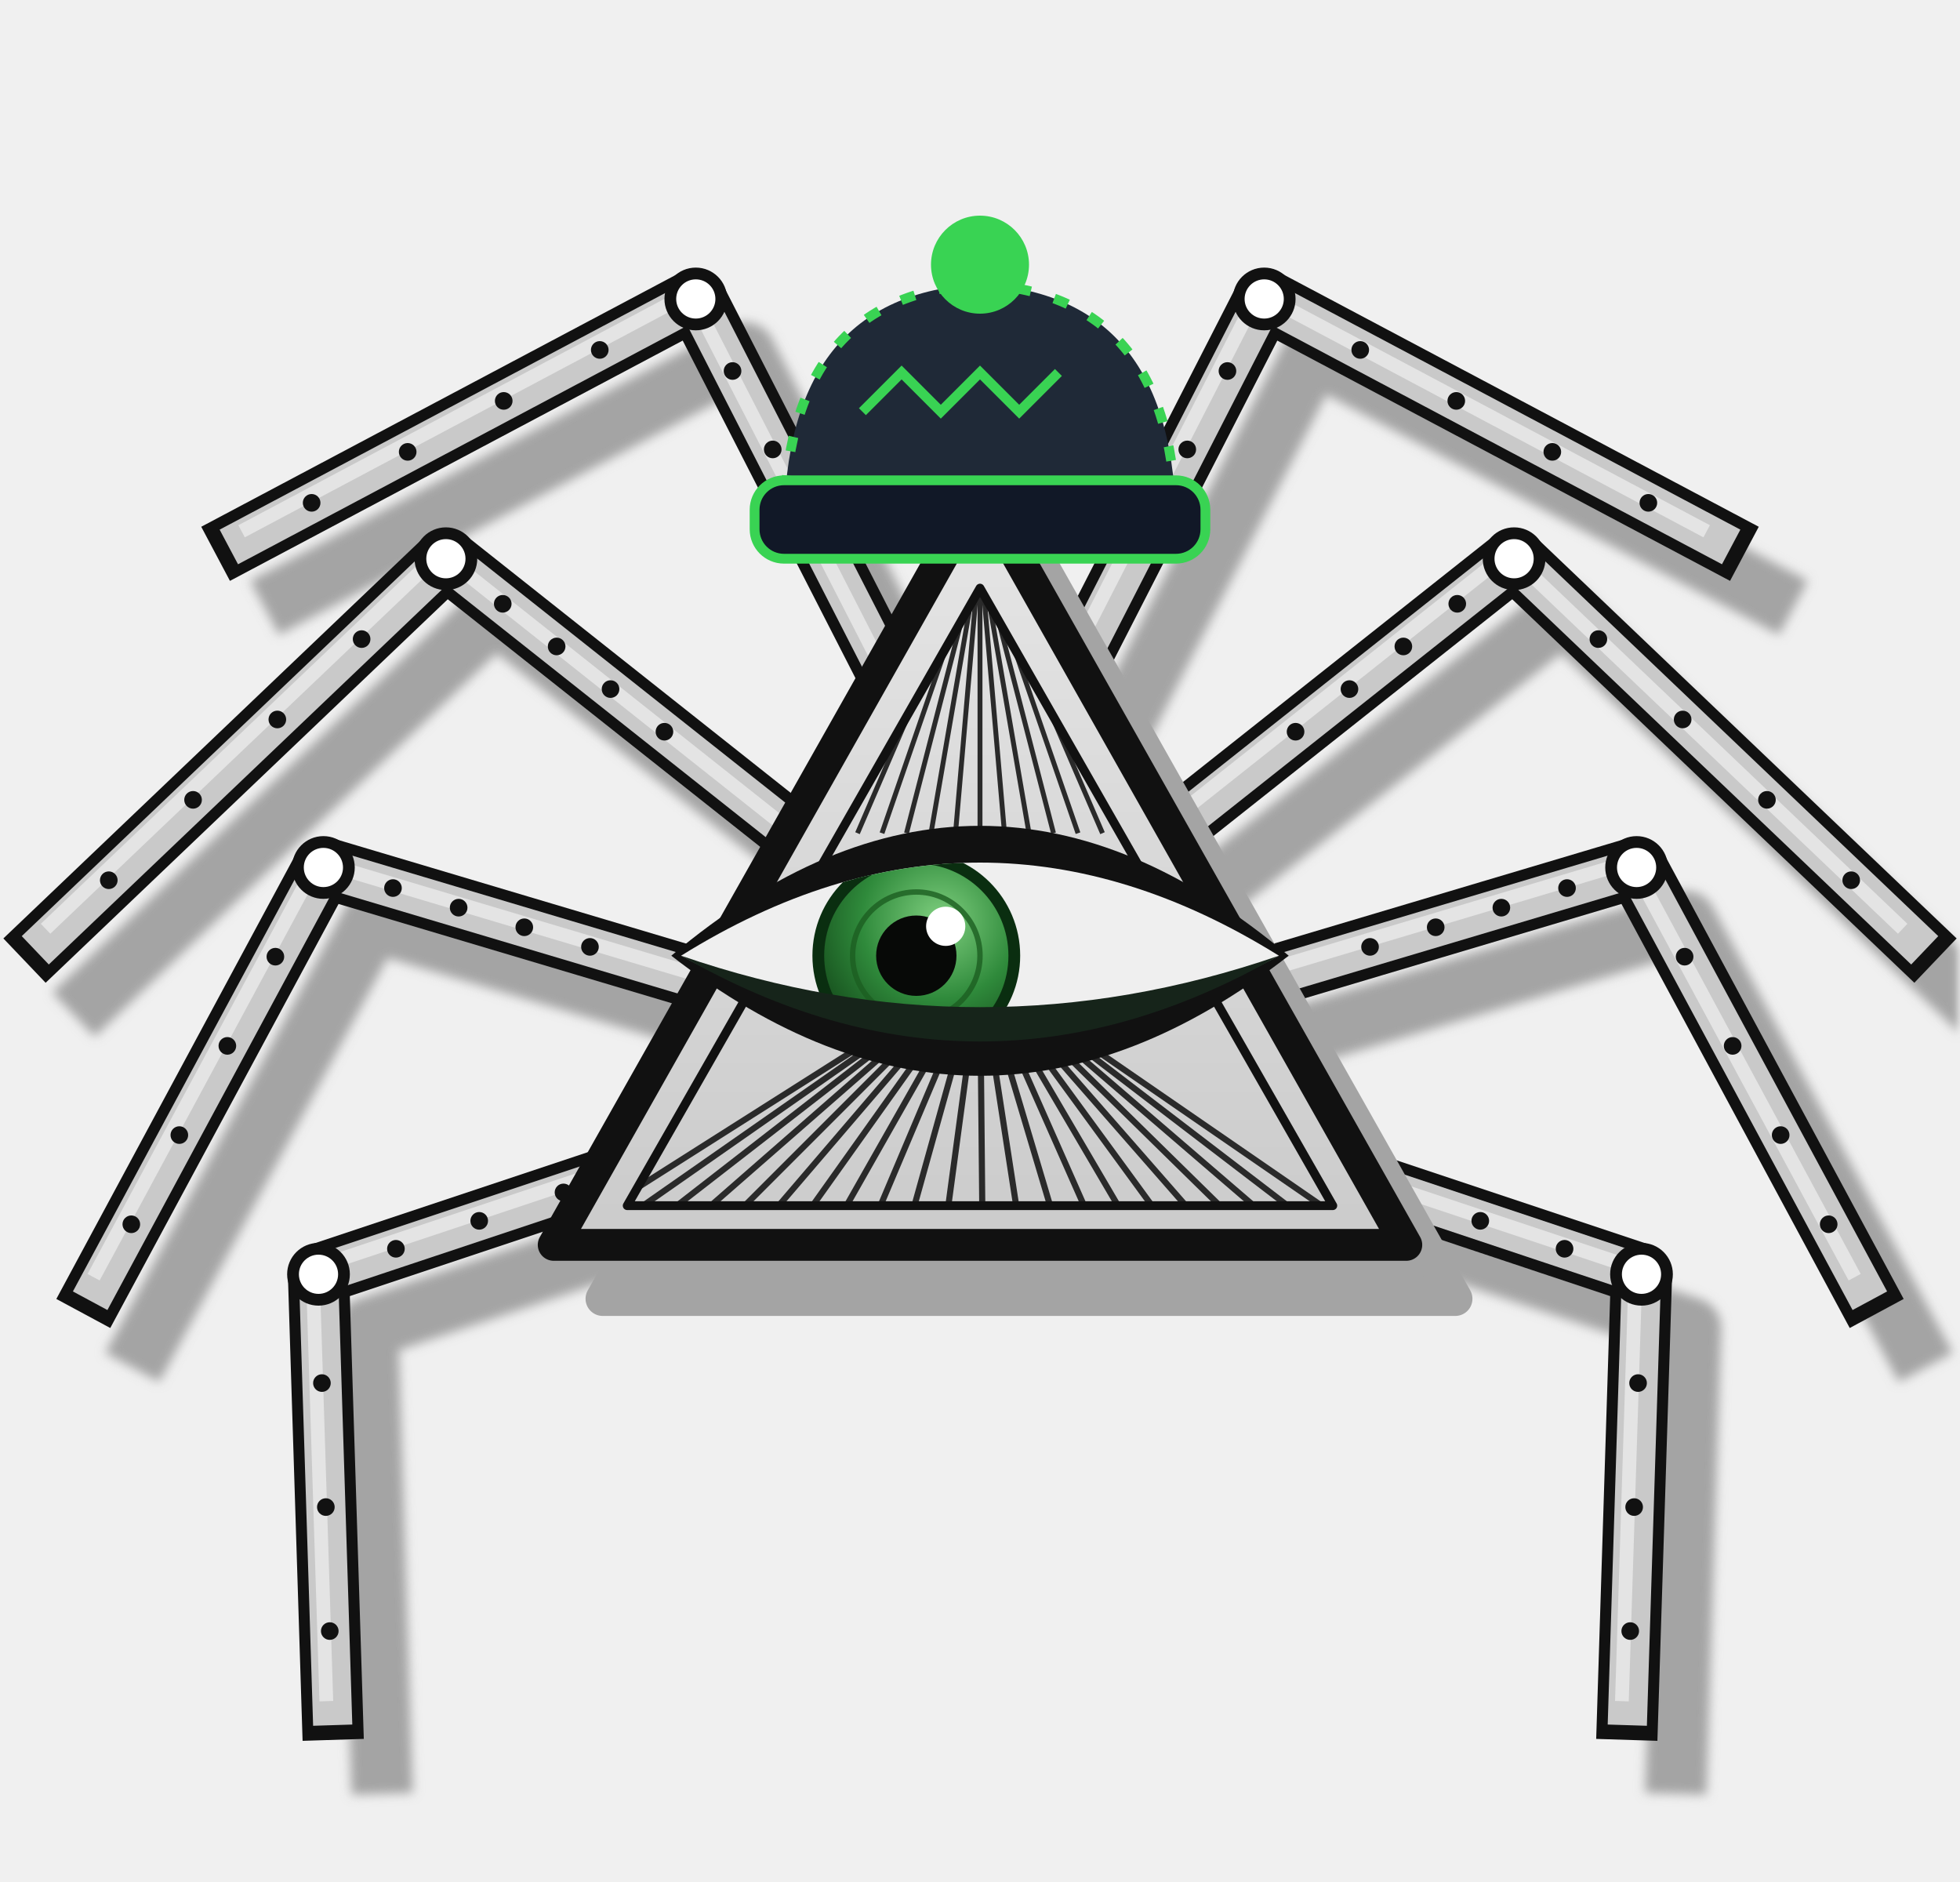
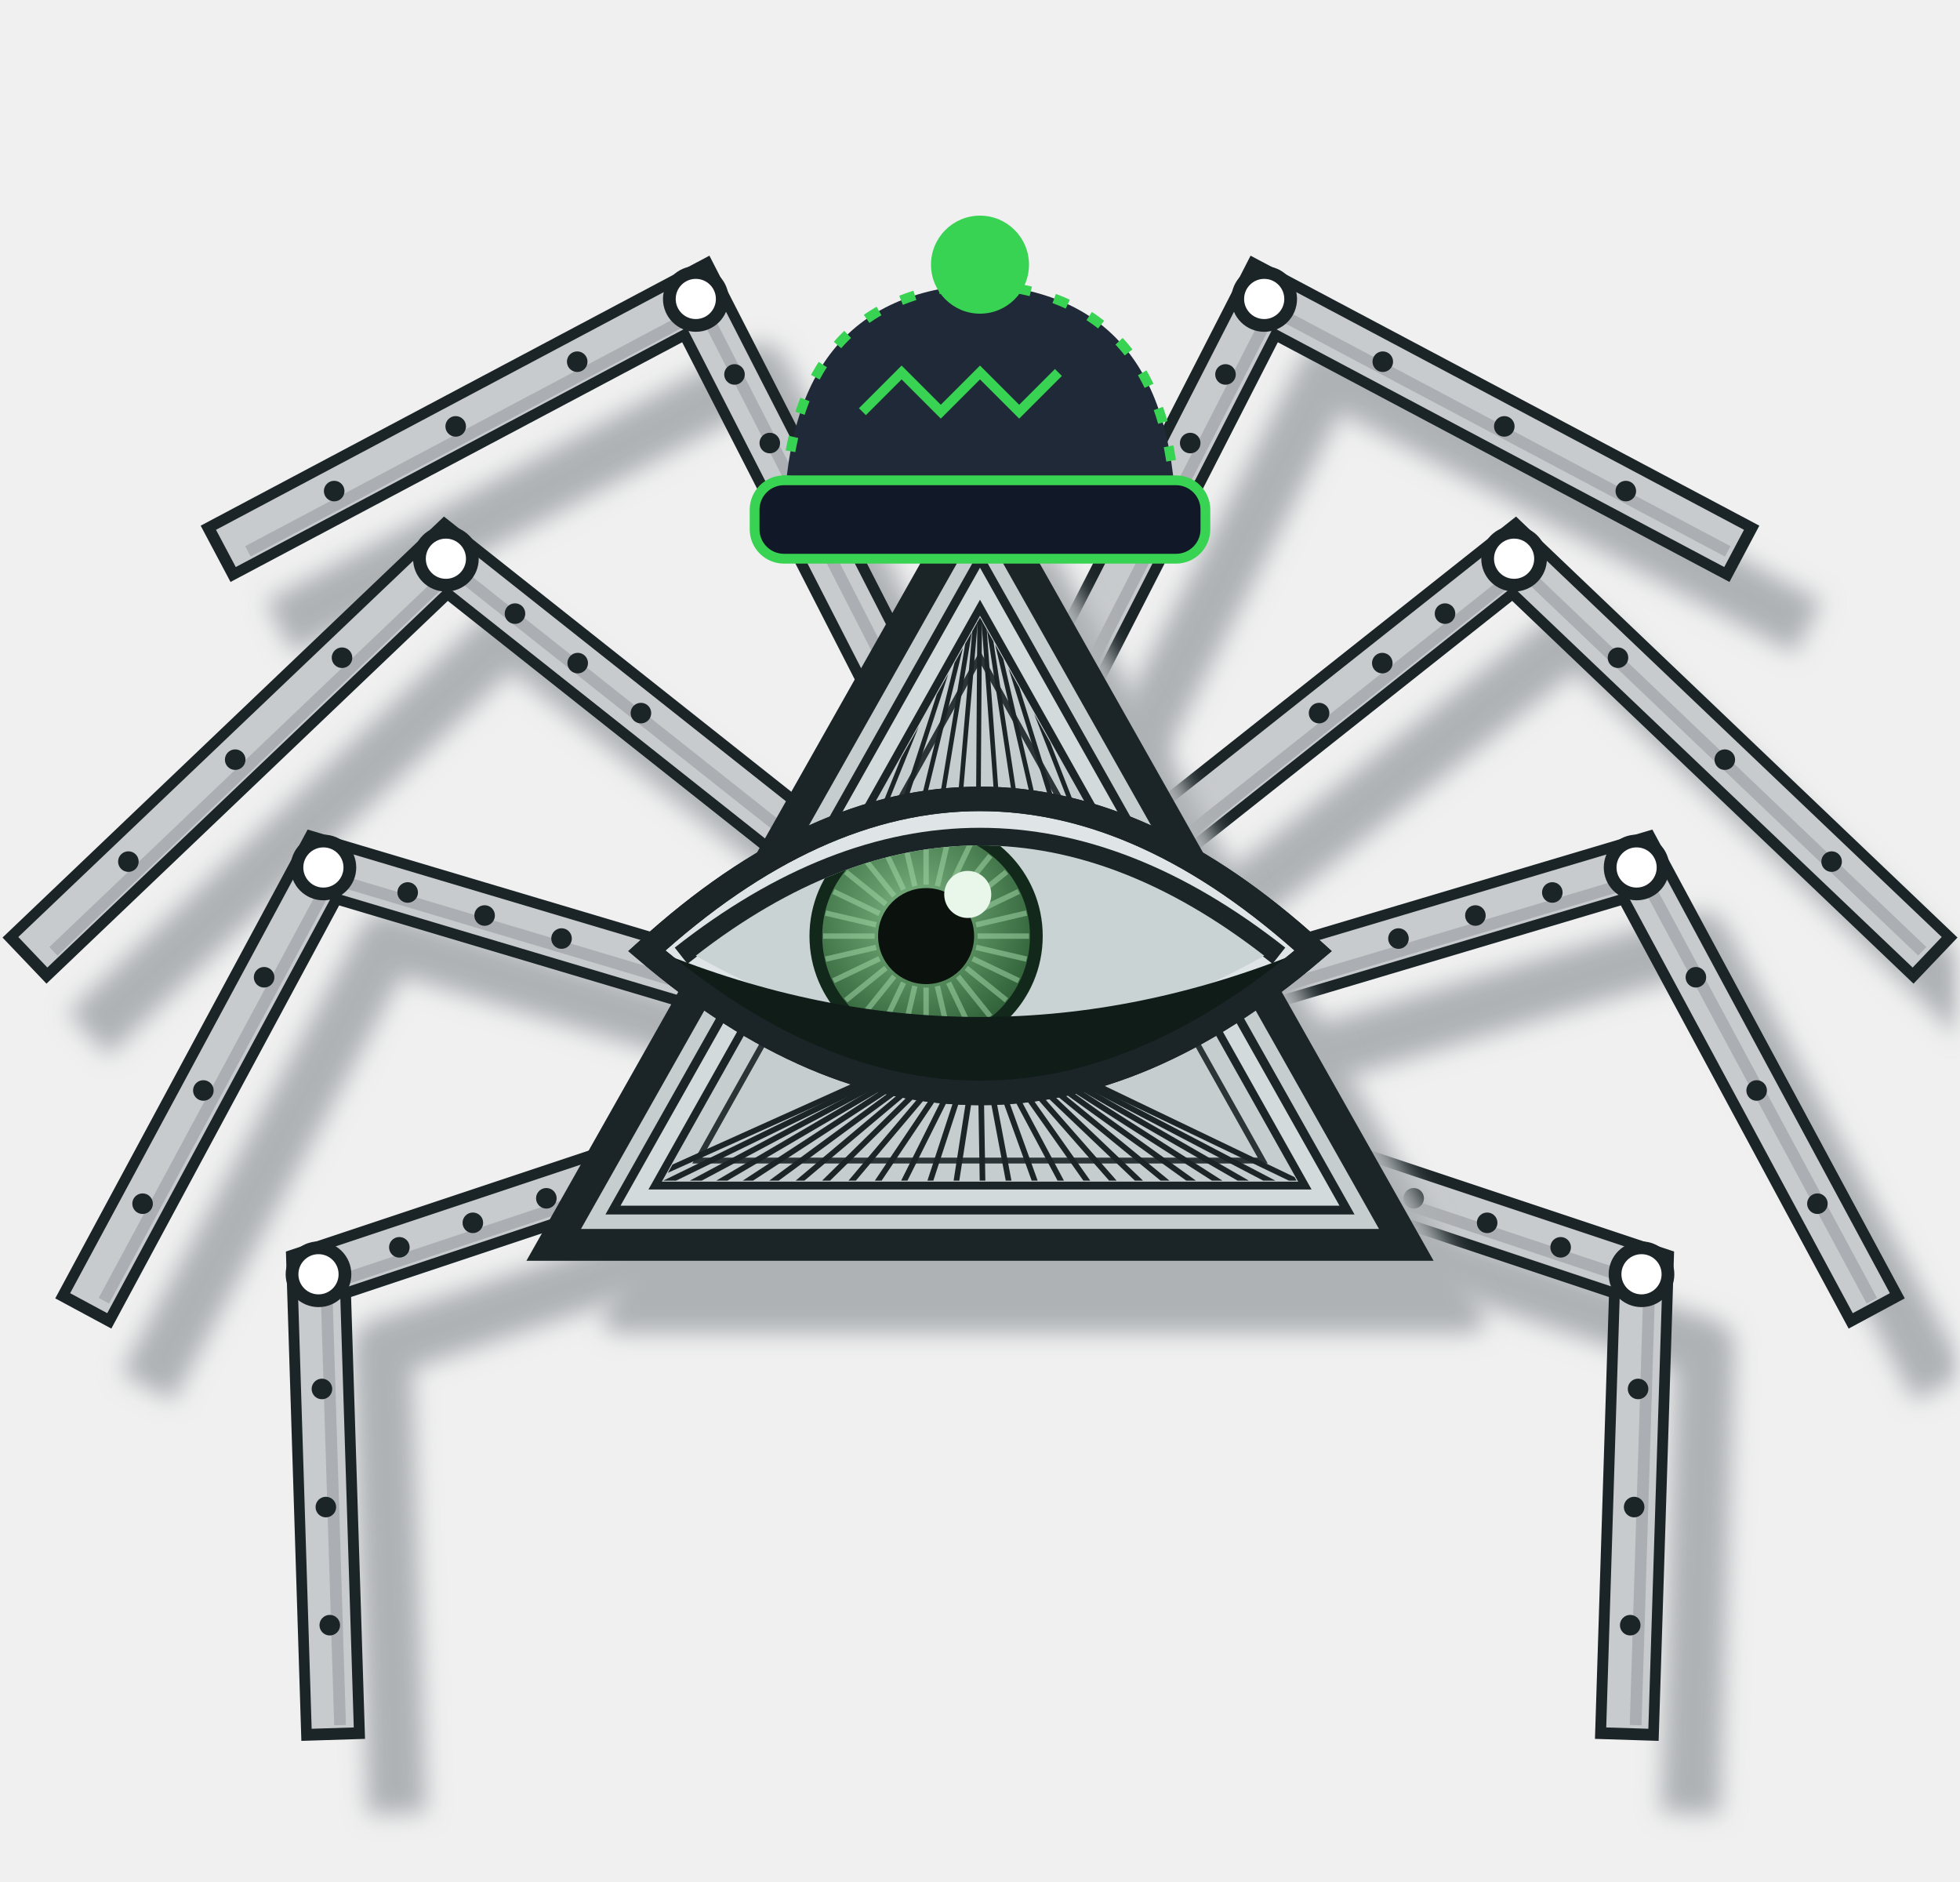
<svg xmlns="http://www.w3.org/2000/svg" viewBox="0 -50 400 384" width="400" height="384" role="img" aria-label="PRovidence wearing Hacker Beanie">
  <defs>
-     <linearGradient id="spbeanie-shell" x1="0" y1="0" x2="0" y2="1">
-       <stop offset="0" stop-color="#e6e6e6" />
-       <stop offset="1" stop-color="#cbcbcb" />
-     </linearGradient>
-     <filter id="spbeanie-soft" x="-10%" y="-10%" width="120%" height="120%">
-       <feGaussianBlur stdDeviation="1.1" />
+     <filter id="spbeanie-soft" x="-10%" y="-10%" width="125%" height="125%">
+       <feGaussianBlur stdDeviation="2.4" />
    </filter>
-     <radialGradient id="spbeanie-iris" cx=".62" cy=".32" r=".8">
-       <stop offset="0" stop-color="#7fcf7f" />
-       <stop offset=".5" stop-color="#2f8a3b" />
-       <stop offset="1" stop-color="#0f3d14" />
+     <radialGradient id="spbeanie-iris" cx=".45" cy=".4" r=".7">
+       <stop offset="0" stop-color="#7fb685" />
+       <stop offset=".55" stop-color="#4b8052" />
+       <stop offset="1" stop-color="#22502b" />
    </radialGradient>
  </defs>
  <g class="spbeanie-all">
-     <g transform="translate(10 11)" filter="url(#spbeanie-soft)">
-       <polyline points="215.0,95.0 258.0,11.0 356.0,63.0" fill="none" stroke="#a4a4a4" stroke-width="12.5" stroke-linejoin="round" />
-       <polyline points="232.0,125.0 309.0,64.0 395.0,146.0" fill="none" stroke="#a4a4a4" stroke-width="12.5" stroke-linejoin="round" />
-       <polyline points="240.0,155.0 334.0,127.0 383.0,218.0" fill="none" stroke="#a4a4a4" stroke-width="12.5" stroke-linejoin="round" />
-       <polyline points="245.0,180.0 335.0,210.0 332.0,305.0" fill="none" stroke="#a4a4a4" stroke-width="12.5" stroke-linejoin="round" />
-       <polyline points="185.0,95.0 142.0,11.0 44.0,63.0" fill="none" stroke="#a4a4a4" stroke-width="12.5" stroke-linejoin="round" />
-       <polyline points="168.0,125.0 91.0,64.0 5.0,146.0" fill="none" stroke="#a4a4a4" stroke-width="12.5" stroke-linejoin="round" />
-       <polyline points="160.0,155.0 66.0,127.0 17.0,218.0" fill="none" stroke="#a4a4a4" stroke-width="12.5" stroke-linejoin="round" />
-       <polyline points="155.0,180.0 65.0,210.0 68.0,305.0" fill="none" stroke="#a4a4a4" stroke-width="12.5" stroke-linejoin="round" />
-     </g>
-     <g class="leg">
-       <polyline points="215.0,95.0 258.0,11.0 356.0,63.0" fill="none" stroke="#111111" stroke-width="12.5" stroke-linejoin="round" />
-       <polyline points="215.0,95.0 258.0,11.0 353.3,61.6" fill="none" stroke="#c9c9c9" stroke-width="8" stroke-linejoin="round" />
-       <polyline points="216.7,91.6 258.0,11.0 349.5,59.6" fill="none" stroke="#e4e4e4" stroke-width="2.8" stroke-linejoin="round" transform="translate(-1.2,-1.2)" />
-       <circle cx="234.1" cy="57.6" r="1.8" fill="#111111" />
-       <circle cx="242.3" cy="41.7" r="1.8" fill="#111111" />
-       <circle cx="250.5" cy="25.7" r="1.8" fill="#111111" />
-       <circle cx="277.6" cy="21.4" r="1.8" fill="#111111" />
-       <circle cx="297.2" cy="31.8" r="1.8" fill="#111111" />
-       <circle cx="316.8" cy="42.2" r="1.8" fill="#111111" />
-       <circle cx="336.4" cy="52.6" r="1.8" fill="#111111" />
-       <circle cx="258" cy="11" r="5.2" fill="#ffffff" stroke="#111111" stroke-width="2.4" />
-     </g>
-     <g class="leg">
-       <polyline points="232.0,125.0 309.0,64.0 395.0,146.0" fill="none" stroke="#111111" stroke-width="12.5" stroke-linejoin="round" />
-       <polyline points="232.0,125.0 309.0,64.0 392.8,143.9" fill="none" stroke="#c9c9c9" stroke-width="8" stroke-linejoin="round" />
-       <polyline points="235.1,122.6 309.0,64.0 389.5,140.7" fill="none" stroke="#e4e4e4" stroke-width="2.8" stroke-linejoin="round" transform="translate(-1.2,-1.2)" />
-       <circle cx="264.4" cy="99.3" r="1.8" fill="#111111" />
-       <circle cx="275.4" cy="90.6" r="1.8" fill="#111111" />
-       <circle cx="286.4" cy="81.9" r="1.8" fill="#111111" />
-       <circle cx="297.4" cy="73.2" r="1.8" fill="#111111" />
-       <circle cx="326.2" cy="80.4" r="1.8" fill="#111111" />
-       <circle cx="343.4" cy="96.8" r="1.8" fill="#111111" />
-       <circle cx="360.6" cy="113.2" r="1.8" fill="#111111" />
-       <circle cx="377.8" cy="129.6" r="1.8" fill="#111111" />
-       <circle cx="309" cy="64" r="5.2" fill="#ffffff" stroke="#111111" stroke-width="2.4" />
-     </g>
-     <g class="leg">
-       <polyline points="240.0,155.0 334.0,127.0 383.0,218.0" fill="none" stroke="#111111" stroke-width="12.5" stroke-linejoin="round" />
-       <polyline points="240.0,155.0 334.0,127.0 381.6,215.4" fill="none" stroke="#c9c9c9" stroke-width="8" stroke-linejoin="round" />
-       <polyline points="243.8,153.9 334.0,127.0 379.7,211.8" fill="none" stroke="#e4e4e4" stroke-width="2.8" stroke-linejoin="round" transform="translate(-1.2,-1.2)" />
-       <circle cx="279.6" cy="143.2" r="1.8" fill="#111111" />
-       <circle cx="293.0" cy="139.2" r="1.8" fill="#111111" />
-       <circle cx="306.4" cy="135.2" r="1.8" fill="#111111" />
-       <circle cx="319.8" cy="131.2" r="1.8" fill="#111111" />
-       <circle cx="343.8" cy="145.2" r="1.8" fill="#111111" />
-       <circle cx="353.6" cy="163.4" r="1.8" fill="#111111" />
-       <circle cx="363.4" cy="181.6" r="1.8" fill="#111111" />
-       <circle cx="373.2" cy="199.8" r="1.8" fill="#111111" />
-       <circle cx="334" cy="127" r="5.2" fill="#ffffff" stroke="#111111" stroke-width="2.4" />
-     </g>
-     <g class="leg">
-       <polyline points="245.0,180.0 335.0,210.0 332.0,305.0" fill="none" stroke="#111111" stroke-width="12.5" stroke-linejoin="round" />
-       <polyline points="245.0,180.0 335.0,210.0 332.1,302.0" fill="none" stroke="#c9c9c9" stroke-width="8" stroke-linejoin="round" />
-       <polyline points="248.6,181.2 335.0,210.0 332.2,298.3" fill="none" stroke="#e4e4e4" stroke-width="2.8" stroke-linejoin="round" transform="translate(-1.2,-1.2)" />
-       <circle cx="285.1" cy="193.3" r="1.8" fill="#111111" />
-       <circle cx="302.1" cy="199.1" r="1.8" fill="#111111" />
-       <circle cx="319.3" cy="204.8" r="1.8" fill="#111111" />
-       <circle cx="334.3" cy="232.2" r="1.8" fill="#111111" />
-       <circle cx="333.5" cy="257.5" r="1.8" fill="#111111" />
-       <circle cx="332.7" cy="282.8" r="1.8" fill="#111111" />
-       <circle cx="335" cy="210" r="5.2" fill="#ffffff" stroke="#111111" stroke-width="2.4" />
-     </g>
-     <g class="leg">
-       <polyline points="185.0,95.0 142.0,11.0 44.0,63.0" fill="none" stroke="#111111" stroke-width="12.5" stroke-linejoin="round" />
-       <polyline points="185.0,95.0 142.0,11.0 46.7,61.6" fill="none" stroke="#c9c9c9" stroke-width="8" stroke-linejoin="round" />
-       <polyline points="183.3,91.6 142.0,11.0 50.5,59.6" fill="none" stroke="#e4e4e4" stroke-width="2.8" stroke-linejoin="round" transform="translate(-1.2,-1.2)" />
-       <circle cx="165.9" cy="57.6" r="1.8" fill="#111111" />
-       <circle cx="157.7" cy="41.7" r="1.8" fill="#111111" />
-       <circle cx="149.5" cy="25.7" r="1.8" fill="#111111" />
-       <circle cx="122.4" cy="21.4" r="1.8" fill="#111111" />
-       <circle cx="102.8" cy="31.8" r="1.8" fill="#111111" />
-       <circle cx="83.2" cy="42.2" r="1.8" fill="#111111" />
-       <circle cx="63.6" cy="52.6" r="1.8" fill="#111111" />
-       <circle cx="142" cy="11" r="5.2" fill="#ffffff" stroke="#111111" stroke-width="2.4" />
-     </g>
-     <g class="leg">
-       <polyline points="168.0,125.0 91.0,64.0 5.0,146.0" fill="none" stroke="#111111" stroke-width="12.5" stroke-linejoin="round" />
-       <polyline points="168.0,125.0 91.0,64.0 7.2,143.9" fill="none" stroke="#c9c9c9" stroke-width="8" stroke-linejoin="round" />
-       <polyline points="164.9,122.6 91.0,64.0 10.5,140.7" fill="none" stroke="#e4e4e4" stroke-width="2.8" stroke-linejoin="round" transform="translate(-1.2,-1.2)" />
-       <circle cx="135.6" cy="99.3" r="1.8" fill="#111111" />
-       <circle cx="124.6" cy="90.6" r="1.8" fill="#111111" />
-       <circle cx="113.6" cy="81.9" r="1.8" fill="#111111" />
-       <circle cx="102.6" cy="73.2" r="1.8" fill="#111111" />
-       <circle cx="73.8" cy="80.4" r="1.8" fill="#111111" />
-       <circle cx="56.6" cy="96.8" r="1.8" fill="#111111" />
-       <circle cx="39.4" cy="113.2" r="1.8" fill="#111111" />
-       <circle cx="22.2" cy="129.6" r="1.8" fill="#111111" />
-       <circle cx="91" cy="64" r="5.2" fill="#ffffff" stroke="#111111" stroke-width="2.4" />
-     </g>
-     <g class="leg">
-       <polyline points="160.0,155.0 66.0,127.0 17.0,218.0" fill="none" stroke="#111111" stroke-width="12.5" stroke-linejoin="round" />
-       <polyline points="160.0,155.0 66.0,127.0 18.4,215.4" fill="none" stroke="#c9c9c9" stroke-width="8" stroke-linejoin="round" />
-       <polyline points="156.2,153.9 66.0,127.0 20.3,211.8" fill="none" stroke="#e4e4e4" stroke-width="2.8" stroke-linejoin="round" transform="translate(-1.2,-1.2)" />
-       <circle cx="120.4" cy="143.2" r="1.8" fill="#111111" />
-       <circle cx="107.0" cy="139.2" r="1.8" fill="#111111" />
-       <circle cx="93.6" cy="135.2" r="1.8" fill="#111111" />
-       <circle cx="80.2" cy="131.2" r="1.8" fill="#111111" />
-       <circle cx="56.2" cy="145.2" r="1.8" fill="#111111" />
-       <circle cx="46.4" cy="163.4" r="1.8" fill="#111111" />
-       <circle cx="36.6" cy="181.6" r="1.8" fill="#111111" />
-       <circle cx="26.8" cy="199.8" r="1.8" fill="#111111" />
-       <circle cx="66" cy="127" r="5.2" fill="#ffffff" stroke="#111111" stroke-width="2.4" />
-     </g>
-     <g class="leg">
-       <polyline points="155.0,180.0 65.0,210.0 68.0,305.0" fill="none" stroke="#111111" stroke-width="12.5" stroke-linejoin="round" />
-       <polyline points="155.0,180.0 65.0,210.0 67.9,302.0" fill="none" stroke="#c9c9c9" stroke-width="8" stroke-linejoin="round" />
-       <polyline points="151.4,181.2 65.0,210.0 67.8,298.3" fill="none" stroke="#e4e4e4" stroke-width="2.8" stroke-linejoin="round" transform="translate(-1.2,-1.2)" />
-       <circle cx="115.0" cy="193.3" r="1.8" fill="#111111" />
-       <circle cx="97.8" cy="199.1" r="1.8" fill="#111111" />
-       <circle cx="80.8" cy="204.8" r="1.8" fill="#111111" />
-       <circle cx="65.7" cy="232.2" r="1.8" fill="#111111" />
-       <circle cx="66.5" cy="257.5" r="1.8" fill="#111111" />
-       <circle cx="67.3" cy="282.8" r="1.8" fill="#111111" />
-       <circle cx="65" cy="210" r="5.2" fill="#ffffff" stroke="#111111" stroke-width="2.4" />
+     <g transform="translate(13 15)" filter="url(#spbeanie-soft)">
+       <polyline points="215.0,95.0 258.0,11.0 356.0,63.0" fill="none" stroke="#aeb2b5" stroke-width="12" stroke-linejoin="round" />
+       <polyline points="232.0,125.0 309.0,64.0 395.0,146.0" fill="none" stroke="#aeb2b5" stroke-width="12" stroke-linejoin="round" />
+       <polyline points="240.0,155.0 334.0,127.0 383.0,218.0" fill="none" stroke="#aeb2b5" stroke-width="12" stroke-linejoin="round" />
+       <polyline points="245.0,180.0 335.0,210.0 332.0,305.0" fill="none" stroke="#aeb2b5" stroke-width="12" stroke-linejoin="round" />
+       <polyline points="185.0,95.0 142.0,11.0 44.0,63.0" fill="none" stroke="#aeb2b5" stroke-width="12" stroke-linejoin="round" />
+       <polyline points="168.0,125.0 91.0,64.0 5.0,146.0" fill="none" stroke="#aeb2b5" stroke-width="12" stroke-linejoin="round" />
+       <polyline points="160.0,155.0 66.0,127.0 17.0,218.0" fill="none" stroke="#aeb2b5" stroke-width="12" stroke-linejoin="round" />
+       <polyline points="155.0,180.0 65.0,210.0 68.0,305.0" fill="none" stroke="#aeb2b5" stroke-width="12" stroke-linejoin="round" />
+     </g>
+     <g class="leg">
+       <polyline points="215.0,95.0 258.0,11.0 356.0,63.0" fill="none" stroke="#1b2427" stroke-width="13" stroke-linejoin="miter" stroke-miterlimit="3" />
+       <polyline points="215.0,95.0 258.0,11.0 353.9,61.9" fill="none" stroke="#c8cbce" stroke-width="8.6" stroke-linejoin="miter" stroke-miterlimit="3" />
+       <polyline points="216.3,92.5 258.0,11.0 351.0,60.3" fill="none" stroke="#a6a9ad" stroke-width="2.4" stroke-linejoin="round" transform="translate(1.6 2.2)" opacity=".85" />
+       <circle cx="235.8" cy="54.4" r="2.1" fill="#1b2427" />
+       <circle cx="242.9" cy="40.4" r="2.1" fill="#1b2427" />
+       <circle cx="250.1" cy="26.4" r="2.1" fill="#1b2427" />
+       <circle cx="282.2" cy="23.8" r="2.1" fill="#1b2427" />
+       <circle cx="307.0" cy="37.0" r="2.1" fill="#1b2427" />
+       <circle cx="331.8" cy="50.2" r="2.1" fill="#1b2427" />
+       <circle cx="258" cy="11" r="5.4" fill="#ffffff" stroke="#1b2427" stroke-width="2.6" />
+     </g>
+     <g class="leg">
+       <polyline points="232.0,125.0 309.0,64.0 395.0,146.0" fill="none" stroke="#1b2427" stroke-width="13" stroke-linejoin="miter" stroke-miterlimit="3" />
+       <polyline points="232.0,125.0 309.0,64.0 393.3,144.3" fill="none" stroke="#c8cbce" stroke-width="8.6" stroke-linejoin="miter" stroke-miterlimit="3" />
+       <polyline points="234.3,123.2 309.0,64.0 390.7,141.9" fill="none" stroke="#a6a9ad" stroke-width="2.4" stroke-linejoin="round" transform="translate(1.6 2.2)" opacity=".85" />
+       <circle cx="269.2" cy="95.5" r="2.1" fill="#1b2427" />
+       <circle cx="282.1" cy="85.3" r="2.1" fill="#1b2427" />
+       <circle cx="294.9" cy="75.2" r="2.1" fill="#1b2427" />
+       <circle cx="330.2" cy="84.2" r="2.1" fill="#1b2427" />
+       <circle cx="352.0" cy="105.0" r="2.1" fill="#1b2427" />
+       <circle cx="373.8" cy="125.8" r="2.1" fill="#1b2427" />
+       <circle cx="309" cy="64" r="5.4" fill="#ffffff" stroke="#1b2427" stroke-width="2.6" />
+     </g>
+     <g class="leg">
+       <polyline points="240.0,155.0 334.0,127.0 383.0,218.0" fill="none" stroke="#1b2427" stroke-width="13" stroke-linejoin="miter" stroke-miterlimit="3" />
+       <polyline points="240.0,155.0 334.0,127.0 381.9,215.9" fill="none" stroke="#c8cbce" stroke-width="8.6" stroke-linejoin="miter" stroke-miterlimit="3" />
+       <polyline points="242.8,154.2 334.0,127.0 380.4,213.2" fill="none" stroke="#a6a9ad" stroke-width="2.4" stroke-linejoin="round" transform="translate(1.6 2.2)" opacity=".85" />
+       <circle cx="285.4" cy="141.5" r="2.1" fill="#1b2427" />
+       <circle cx="301.1" cy="136.8" r="2.1" fill="#1b2427" />
+       <circle cx="316.8" cy="132.1" r="2.1" fill="#1b2427" />
+       <circle cx="346.1" cy="149.4" r="2.1" fill="#1b2427" />
+       <circle cx="358.5" cy="172.5" r="2.1" fill="#1b2427" />
+       <circle cx="370.9" cy="195.6" r="2.1" fill="#1b2427" />
+       <circle cx="334" cy="127" r="5.4" fill="#ffffff" stroke="#1b2427" stroke-width="2.6" />
+     </g>
+     <g class="leg">
+       <polyline points="245.0,180.0 335.0,210.0 332.0,305.0" fill="none" stroke="#1b2427" stroke-width="13" stroke-linejoin="miter" stroke-miterlimit="3" />
+       <polyline points="245.0,180.0 335.0,210.0 332.1,302.6" fill="none" stroke="#c8cbce" stroke-width="8.6" stroke-linejoin="miter" stroke-miterlimit="3" />
+       <polyline points="247.7,180.9 335.0,210.0 332.2,299.8" fill="none" stroke="#a6a9ad" stroke-width="2.4" stroke-linejoin="round" transform="translate(1.6 2.2)" opacity=".85" />
+       <circle cx="288.5" cy="194.5" r="2.1" fill="#1b2427" />
+       <circle cx="303.5" cy="199.5" r="2.1" fill="#1b2427" />
+       <circle cx="318.5" cy="204.5" r="2.1" fill="#1b2427" />
+       <circle cx="334.3" cy="233.4" r="2.1" fill="#1b2427" />
+       <circle cx="333.5" cy="257.5" r="2.1" fill="#1b2427" />
+       <circle cx="332.7" cy="281.6" r="2.1" fill="#1b2427" />
+       <circle cx="335" cy="210" r="5.4" fill="#ffffff" stroke="#1b2427" stroke-width="2.6" />
+     </g>
+     <g class="leg">
+       <polyline points="185.0,95.0 142.0,11.0 44.0,63.0" fill="none" stroke="#1b2427" stroke-width="13" stroke-linejoin="miter" stroke-miterlimit="3" />
+       <polyline points="185.0,95.0 142.0,11.0 46.1,61.9" fill="none" stroke="#c8cbce" stroke-width="8.6" stroke-linejoin="miter" stroke-miterlimit="3" />
+       <polyline points="183.7,92.5 142.0,11.0 49.0,60.3" fill="none" stroke="#a6a9ad" stroke-width="2.4" stroke-linejoin="round" transform="translate(1.6 2.2)" opacity=".85" />
+       <circle cx="164.2" cy="54.4" r="2.1" fill="#1b2427" />
+       <circle cx="157.1" cy="40.4" r="2.1" fill="#1b2427" />
+       <circle cx="149.9" cy="26.4" r="2.1" fill="#1b2427" />
+       <circle cx="117.8" cy="23.8" r="2.1" fill="#1b2427" />
+       <circle cx="93.0" cy="37.0" r="2.1" fill="#1b2427" />
+       <circle cx="68.2" cy="50.2" r="2.1" fill="#1b2427" />
+       <circle cx="142" cy="11" r="5.4" fill="#ffffff" stroke="#1b2427" stroke-width="2.6" />
+     </g>
+     <g class="leg">
+       <polyline points="168.0,125.0 91.0,64.0 5.0,146.0" fill="none" stroke="#1b2427" stroke-width="13" stroke-linejoin="miter" stroke-miterlimit="3" />
+       <polyline points="168.0,125.0 91.0,64.0 6.7,144.3" fill="none" stroke="#c8cbce" stroke-width="8.6" stroke-linejoin="miter" stroke-miterlimit="3" />
+       <polyline points="165.7,123.2 91.0,64.0 9.3,141.9" fill="none" stroke="#a6a9ad" stroke-width="2.4" stroke-linejoin="round" transform="translate(1.6 2.2)" opacity=".85" />
+       <circle cx="130.8" cy="95.5" r="2.1" fill="#1b2427" />
+       <circle cx="117.9" cy="85.3" r="2.1" fill="#1b2427" />
+       <circle cx="105.1" cy="75.2" r="2.1" fill="#1b2427" />
+       <circle cx="69.8" cy="84.2" r="2.1" fill="#1b2427" />
+       <circle cx="48.0" cy="105.0" r="2.1" fill="#1b2427" />
+       <circle cx="26.2" cy="125.8" r="2.1" fill="#1b2427" />
+       <circle cx="91" cy="64" r="5.4" fill="#ffffff" stroke="#1b2427" stroke-width="2.6" />
+     </g>
+     <g class="leg">
+       <polyline points="160.0,155.0 66.0,127.0 17.0,218.0" fill="none" stroke="#1b2427" stroke-width="13" stroke-linejoin="miter" stroke-miterlimit="3" />
+       <polyline points="160.0,155.0 66.0,127.0 18.1,215.9" fill="none" stroke="#c8cbce" stroke-width="8.6" stroke-linejoin="miter" stroke-miterlimit="3" />
+       <polyline points="157.2,154.2 66.0,127.0 19.6,213.2" fill="none" stroke="#a6a9ad" stroke-width="2.4" stroke-linejoin="round" transform="translate(1.6 2.2)" opacity=".85" />
+       <circle cx="114.6" cy="141.5" r="2.1" fill="#1b2427" />
+       <circle cx="98.9" cy="136.8" r="2.1" fill="#1b2427" />
+       <circle cx="83.2" cy="132.1" r="2.1" fill="#1b2427" />
+       <circle cx="53.9" cy="149.4" r="2.1" fill="#1b2427" />
+       <circle cx="41.5" cy="172.5" r="2.1" fill="#1b2427" />
+       <circle cx="29.1" cy="195.6" r="2.1" fill="#1b2427" />
+       <circle cx="66" cy="127" r="5.4" fill="#ffffff" stroke="#1b2427" stroke-width="2.6" />
+     </g>
+     <g class="leg">
+       <polyline points="155.0,180.0 65.0,210.0 68.0,305.0" fill="none" stroke="#1b2427" stroke-width="13" stroke-linejoin="miter" stroke-miterlimit="3" />
+       <polyline points="155.0,180.0 65.0,210.0 67.9,302.6" fill="none" stroke="#c8cbce" stroke-width="8.6" stroke-linejoin="miter" stroke-miterlimit="3" />
+       <polyline points="152.3,180.9 65.0,210.0 67.8,299.8" fill="none" stroke="#a6a9ad" stroke-width="2.4" stroke-linejoin="round" transform="translate(1.6 2.2)" opacity=".85" />
+       <circle cx="111.5" cy="194.5" r="2.1" fill="#1b2427" />
+       <circle cx="96.5" cy="199.5" r="2.1" fill="#1b2427" />
+       <circle cx="81.5" cy="204.5" r="2.1" fill="#1b2427" />
+       <circle cx="65.7" cy="233.4" r="2.1" fill="#1b2427" />
+       <circle cx="66.5" cy="257.5" r="2.1" fill="#1b2427" />
+       <circle cx="67.3" cy="281.6" r="2.1" fill="#1b2427" />
+       <circle cx="65" cy="210" r="5.4" fill="#ffffff" stroke="#1b2427" stroke-width="2.6" />
    </g>
    <g class="body">
-       <polygon points="200.0,50.0 287.0,204.0 113.0,204.0" fill="#a4a4a4" stroke="#a4a4a4" stroke-width="7" stroke-linejoin="round" transform="translate(10 11)" />
-       <polygon points="200.0,50.0 287.0,204.0 113.0,204.0" fill="url(#spbeanie-shell)" stroke="#111111" stroke-width="6.5" stroke-linejoin="round" />
+       <polygon points="200.0,50.0 287.0,204.0 113.0,204.0" fill="#aeb2b5" stroke="#aeb2b5" stroke-width="6" stroke-linejoin="round" transform="translate(13 15)" filter="url(#spbeanie-soft)" />
+       <polygon points="200.0,50.0 287.0,204.0 113.0,204.0" fill="#c5cdcf" stroke="#1b2427" stroke-width="6.5" stroke-linejoin="miter" />
+       <polygon points="200.0,64.0 274.9,196.9 125.1,196.9" fill="#d3dadb" stroke="#1b2427" stroke-width="1.8" stroke-linejoin="miter" />
+       <polygon points="200.0,74.0 266.3,191.9 133.7,191.9" fill="#c5cdcf" stroke="#1b2427" stroke-width="1.6" stroke-linejoin="miter" />
      <clipPath id="spbeanie-in">
-         <polygon points="200,70 128,196 272,196" />
+         <polygon points="200.0,76.0 264.6,190.9 135.4,190.9" />
      </clipPath>
      <clipPath id="spbeanie-sclera">
-         <path d="M139 137 Q200 99 261 137 Q200 170 139 137 Z" />
+         <path d="M142 145 Q200 100 258 145 Q200 178 142 145 Z" />
      </clipPath>
      <g clip-path="url(#spbeanie-in)">
-         <line x1="200" y1="148" x2="118.0" y2="200" stroke="#2a2a2a" stroke-width="1.25" />
-         <line x1="200" y1="148" x2="125.5" y2="200" stroke="#2a2a2a" stroke-width="1.25" />
-         <line x1="200" y1="148" x2="133.0" y2="200" stroke="#2a2a2a" stroke-width="1.25" />
-         <line x1="200" y1="148" x2="140.5" y2="200" stroke="#2a2a2a" stroke-width="1.25" />
-         <line x1="200" y1="148" x2="148.0" y2="200" stroke="#2a2a2a" stroke-width="1.25" />
-         <line x1="200" y1="148" x2="155.5" y2="200" stroke="#2a2a2a" stroke-width="1.25" />
-         <line x1="200" y1="148" x2="163.0" y2="200" stroke="#2a2a2a" stroke-width="1.25" />
-         <line x1="200" y1="148" x2="170.5" y2="200" stroke="#2a2a2a" stroke-width="1.25" />
-         <line x1="200" y1="148" x2="178.0" y2="200" stroke="#2a2a2a" stroke-width="1.25" />
-         <line x1="200" y1="148" x2="185.5" y2="200" stroke="#2a2a2a" stroke-width="1.25" />
-         <line x1="200" y1="148" x2="193.0" y2="200" stroke="#2a2a2a" stroke-width="1.25" />
-         <line x1="200" y1="148" x2="200.5" y2="200" stroke="#2a2a2a" stroke-width="1.25" />
-         <line x1="200" y1="148" x2="208.0" y2="200" stroke="#2a2a2a" stroke-width="1.25" />
-         <line x1="200" y1="148" x2="215.5" y2="200" stroke="#2a2a2a" stroke-width="1.25" />
-         <line x1="200" y1="148" x2="223.0" y2="200" stroke="#2a2a2a" stroke-width="1.25" />
-         <line x1="200" y1="148" x2="230.5" y2="200" stroke="#2a2a2a" stroke-width="1.25" />
-         <line x1="200" y1="148" x2="238.0" y2="200" stroke="#2a2a2a" stroke-width="1.25" />
-         <line x1="200" y1="148" x2="245.5" y2="200" stroke="#2a2a2a" stroke-width="1.25" />
-         <line x1="200" y1="148" x2="253.0" y2="200" stroke="#2a2a2a" stroke-width="1.25" />
-         <line x1="200" y1="148" x2="260.5" y2="200" stroke="#2a2a2a" stroke-width="1.25" />
-         <line x1="200" y1="148" x2="268.0" y2="200" stroke="#2a2a2a" stroke-width="1.25" />
-         <line x1="200" y1="148" x2="275.5" y2="200" stroke="#2a2a2a" stroke-width="1.25" />
-         <line x1="200" y1="62" x2="170" y2="120" stroke="#2a2a2a" stroke-width="1" />
-         <line x1="200" y1="62" x2="175" y2="120" stroke="#2a2a2a" stroke-width="1" />
-         <line x1="200" y1="62" x2="180" y2="120" stroke="#2a2a2a" stroke-width="1" />
-         <line x1="200" y1="62" x2="185" y2="120" stroke="#2a2a2a" stroke-width="1" />
-         <line x1="200" y1="62" x2="190" y2="120" stroke="#2a2a2a" stroke-width="1" />
-         <line x1="200" y1="62" x2="195" y2="120" stroke="#2a2a2a" stroke-width="1" />
-         <line x1="200" y1="62" x2="200" y2="120" stroke="#2a2a2a" stroke-width="1" />
-         <line x1="200" y1="62" x2="205" y2="120" stroke="#2a2a2a" stroke-width="1" />
-         <line x1="200" y1="62" x2="210" y2="120" stroke="#2a2a2a" stroke-width="1" />
-         <line x1="200" y1="62" x2="215" y2="120" stroke="#2a2a2a" stroke-width="1" />
-         <line x1="200" y1="62" x2="220" y2="120" stroke="#2a2a2a" stroke-width="1" />
-         <line x1="200" y1="62" x2="225" y2="120" stroke="#2a2a2a" stroke-width="1" />
-         <line x1="200" y1="62" x2="230" y2="120" stroke="#2a2a2a" stroke-width="1" />
+         <line x1="200" y1="66" x2="172.0" y2="124" stroke="#1b2427" stroke-width=".95" />
+         <line x1="200" y1="66" x2="176.6" y2="124" stroke="#1b2427" stroke-width=".95" />
+         <line x1="200" y1="66" x2="181.2" y2="124" stroke="#1b2427" stroke-width=".95" />
+         <line x1="200" y1="66" x2="185.8" y2="124" stroke="#1b2427" stroke-width=".95" />
+         <line x1="200" y1="66" x2="190.4" y2="124" stroke="#1b2427" stroke-width=".95" />
+         <line x1="200" y1="66" x2="195.0" y2="124" stroke="#1b2427" stroke-width=".95" />
+         <line x1="200" y1="66" x2="199.6" y2="124" stroke="#1b2427" stroke-width=".95" />
+         <line x1="200" y1="66" x2="204.2" y2="124" stroke="#1b2427" stroke-width=".95" />
+         <line x1="200" y1="66" x2="208.8" y2="124" stroke="#1b2427" stroke-width=".95" />
+         <line x1="200" y1="66" x2="213.4" y2="124" stroke="#1b2427" stroke-width=".95" />
+         <line x1="200" y1="66" x2="218.0" y2="124" stroke="#1b2427" stroke-width=".95" />
+         <line x1="200" y1="66" x2="222.6" y2="124" stroke="#1b2427" stroke-width=".95" />
+         <line x1="200" y1="66" x2="227.2" y2="124" stroke="#1b2427" stroke-width=".95" />
+         <line x1="200" y1="160" x2="120.0" y2="196" stroke="#1b2427" stroke-width="1.15" />
+         <line x1="200" y1="160" x2="126.2" y2="196" stroke="#1b2427" stroke-width="1.15" />
+         <line x1="200" y1="160" x2="132.4" y2="196" stroke="#1b2427" stroke-width="1.15" />
+         <line x1="200" y1="160" x2="138.6" y2="196" stroke="#1b2427" stroke-width="1.15" />
+         <line x1="200" y1="160" x2="144.8" y2="196" stroke="#1b2427" stroke-width="1.15" />
+         <line x1="200" y1="160" x2="151.0" y2="196" stroke="#1b2427" stroke-width="1.15" />
+         <line x1="200" y1="160" x2="157.2" y2="196" stroke="#1b2427" stroke-width="1.15" />
+         <line x1="200" y1="160" x2="163.4" y2="196" stroke="#1b2427" stroke-width="1.15" />
+         <line x1="200" y1="160" x2="169.6" y2="196" stroke="#1b2427" stroke-width="1.15" />
+         <line x1="200" y1="160" x2="175.8" y2="196" stroke="#1b2427" stroke-width="1.15" />
+         <line x1="200" y1="160" x2="182.0" y2="196" stroke="#1b2427" stroke-width="1.15" />
+         <line x1="200" y1="160" x2="188.2" y2="196" stroke="#1b2427" stroke-width="1.15" />
+         <line x1="200" y1="160" x2="194.4" y2="196" stroke="#1b2427" stroke-width="1.15" />
+         <line x1="200" y1="160" x2="200.6" y2="196" stroke="#1b2427" stroke-width="1.15" />
+         <line x1="200" y1="160" x2="206.8" y2="196" stroke="#1b2427" stroke-width="1.15" />
+         <line x1="200" y1="160" x2="213.0" y2="196" stroke="#1b2427" stroke-width="1.15" />
+         <line x1="200" y1="160" x2="219.2" y2="196" stroke="#1b2427" stroke-width="1.15" />
+         <line x1="200" y1="160" x2="225.4" y2="196" stroke="#1b2427" stroke-width="1.15" />
+         <line x1="200" y1="160" x2="231.6" y2="196" stroke="#1b2427" stroke-width="1.15" />
+         <line x1="200" y1="160" x2="237.8" y2="196" stroke="#1b2427" stroke-width="1.15" />
+         <line x1="200" y1="160" x2="244.0" y2="196" stroke="#1b2427" stroke-width="1.15" />
+         <line x1="200" y1="160" x2="250.2" y2="196" stroke="#1b2427" stroke-width="1.15" />
+         <line x1="200" y1="160" x2="256.4" y2="196" stroke="#1b2427" stroke-width="1.15" />
+         <line x1="200" y1="160" x2="262.6" y2="196" stroke="#1b2427" stroke-width="1.15" />
+         <line x1="200" y1="160" x2="268.8" y2="196" stroke="#1b2427" stroke-width="1.15" />
+         <line x1="200" y1="160" x2="275.0" y2="196" stroke="#1b2427" stroke-width="1.15" />
      </g>
-       <polygon points="200,70 128,196 272,196" fill="none" stroke="#111111" stroke-width="1.8" stroke-linejoin="round" />
-       <g transform="translate(0 8)">
-         <path d="M137 137 Q200 84 263 137 Q200 186 137 137 Z" fill="#111111" />
-         <path d="M139 137 Q200 99 261 137 Q200 170 139 137 Z" fill="#efefef" />
-         <g clip-path="url(#spbeanie-sclera)">
-           <g>
-             <circle cx="187" cy="137" r="20" fill="url(#spbeanie-iris)" stroke="#0a2e10" stroke-width="2.4" />
-             <circle cx="187" cy="137" r="13" fill="none" stroke="#1b5e20" stroke-width="1.1" opacity=".8" />
-             <circle cx="187" cy="137" r="8.2" fill="#070907" />
-             <circle cx="193" cy="131" r="4" fill="#ffffff" />
+       <polygon points="200.0,84.0 257.7,186.8 142.3,186.8" fill="none" stroke="#1b2427" stroke-width="1.2" stroke-linejoin="miter" opacity=".9" />
+       <path d="M132 144 Q200 82 268 144 Q200 202 132 144 Z" fill="#dfe5e6" stroke="#1b2427" stroke-width="5" />
+       <path d="M139 145 Q200 97 261 145" fill="none" stroke="#1b2427" stroke-width="4.2" />
+       <path d="M142 145 Q200 100 258 145 Q200 178 142 145 Z" fill="#c9d3d4" />
+       <g clip-path="url(#spbeanie-sclera)">
+         <g>
+           <circle cx="189" cy="141" r="22.5" fill="url(#spbeanie-iris)" />
+           <g stroke="#9fd4a4" stroke-width="1.1" opacity=".55">
+             <line x1="199.5" y1="141.0" x2="210.0" y2="141.0" />
+             <line x1="199.2" y1="143.3" x2="209.5" y2="145.7" />
+             <line x1="198.5" y1="145.6" x2="207.9" y2="150.1" />
+             <line x1="197.2" y1="147.5" x2="205.4" y2="154.1" />
+             <line x1="195.5" y1="149.2" x2="202.1" y2="157.4" />
+             <line x1="193.6" y1="150.5" x2="198.1" y2="159.9" />
+             <line x1="191.3" y1="151.2" x2="193.7" y2="161.5" />
+             <line x1="189.0" y1="151.5" x2="189.0" y2="162.0" />
+             <line x1="186.7" y1="151.2" x2="184.3" y2="161.5" />
+             <line x1="184.4" y1="150.5" x2="179.9" y2="159.9" />
+             <line x1="182.5" y1="149.2" x2="175.9" y2="157.4" />
+             <line x1="180.8" y1="147.5" x2="172.6" y2="154.1" />
+             <line x1="179.5" y1="145.6" x2="170.1" y2="150.1" />
+             <line x1="178.8" y1="143.3" x2="168.5" y2="145.7" />
+             <line x1="178.5" y1="141.0" x2="168.0" y2="141.0" />
+             <line x1="178.8" y1="138.7" x2="168.5" y2="136.3" />
+             <line x1="179.5" y1="136.4" x2="170.1" y2="131.9" />
+             <line x1="180.8" y1="134.5" x2="172.6" y2="127.9" />
+             <line x1="182.5" y1="132.8" x2="175.9" y2="124.6" />
+             <line x1="184.4" y1="131.5" x2="179.9" y2="122.1" />
+             <line x1="186.7" y1="130.8" x2="184.3" y2="120.5" />
+             <line x1="189.0" y1="130.5" x2="189.0" y2="120.0" />
+             <line x1="191.3" y1="130.8" x2="193.7" y2="120.5" />
+             <line x1="193.6" y1="131.5" x2="198.1" y2="122.1" />
+             <line x1="195.5" y1="132.8" x2="202.1" y2="124.6" />
+             <line x1="197.2" y1="134.5" x2="205.4" y2="127.9" />
+             <line x1="198.5" y1="136.4" x2="207.9" y2="131.9" />
+             <line x1="199.2" y1="138.7" x2="209.5" y2="136.3" />
          </g>
+           <circle cx="189" cy="141" r="22.5" fill="none" stroke="#11281a" stroke-width="2.6" />
+           <circle cx="189" cy="141" r="9.8" fill="#0b120e" />
+           <circle cx="197.5" cy="132.5" r="4.8" fill="#e9f6ea" />
        </g>
-         <path d="M139 137 Q200 172 261 137 Q200 158 139 137 Z" fill="#16241a" />
      </g>
+       <path d="M134 144 Q200 202 266 144 Q200 171 134 144 Z" fill="#0f1c18" />
+       <path d="M132 144 Q200 82 268 144 Q200 202 132 144 Z" fill="none" stroke="#1b2427" stroke-width="5" />
    </g>
    <g transform="translate(0 10)">
      <g>
        <path d="M160 48 Q160 0 200 -2 Q240 0 240 48 Z" fill="#1f2937" />
        <path d="M160 48 Q160 0 200 -2 Q240 0 240 48" fill="none" stroke="#39d353" stroke-width="2" stroke-dasharray="3 5" />
        <rect x="154" y="38" width="92" height="16" rx="6" fill="#111827" stroke="#39d353" stroke-width="2" />
        <circle cx="200" cy="-6" r="10" fill="#39d353" />
        <path d="M176 24 l8 -8 l8 8 l8 -8 l8 8 l8 -8" stroke="#39d353" stroke-width="2" fill="none" />
      </g>
    </g>
  </g>
</svg>
